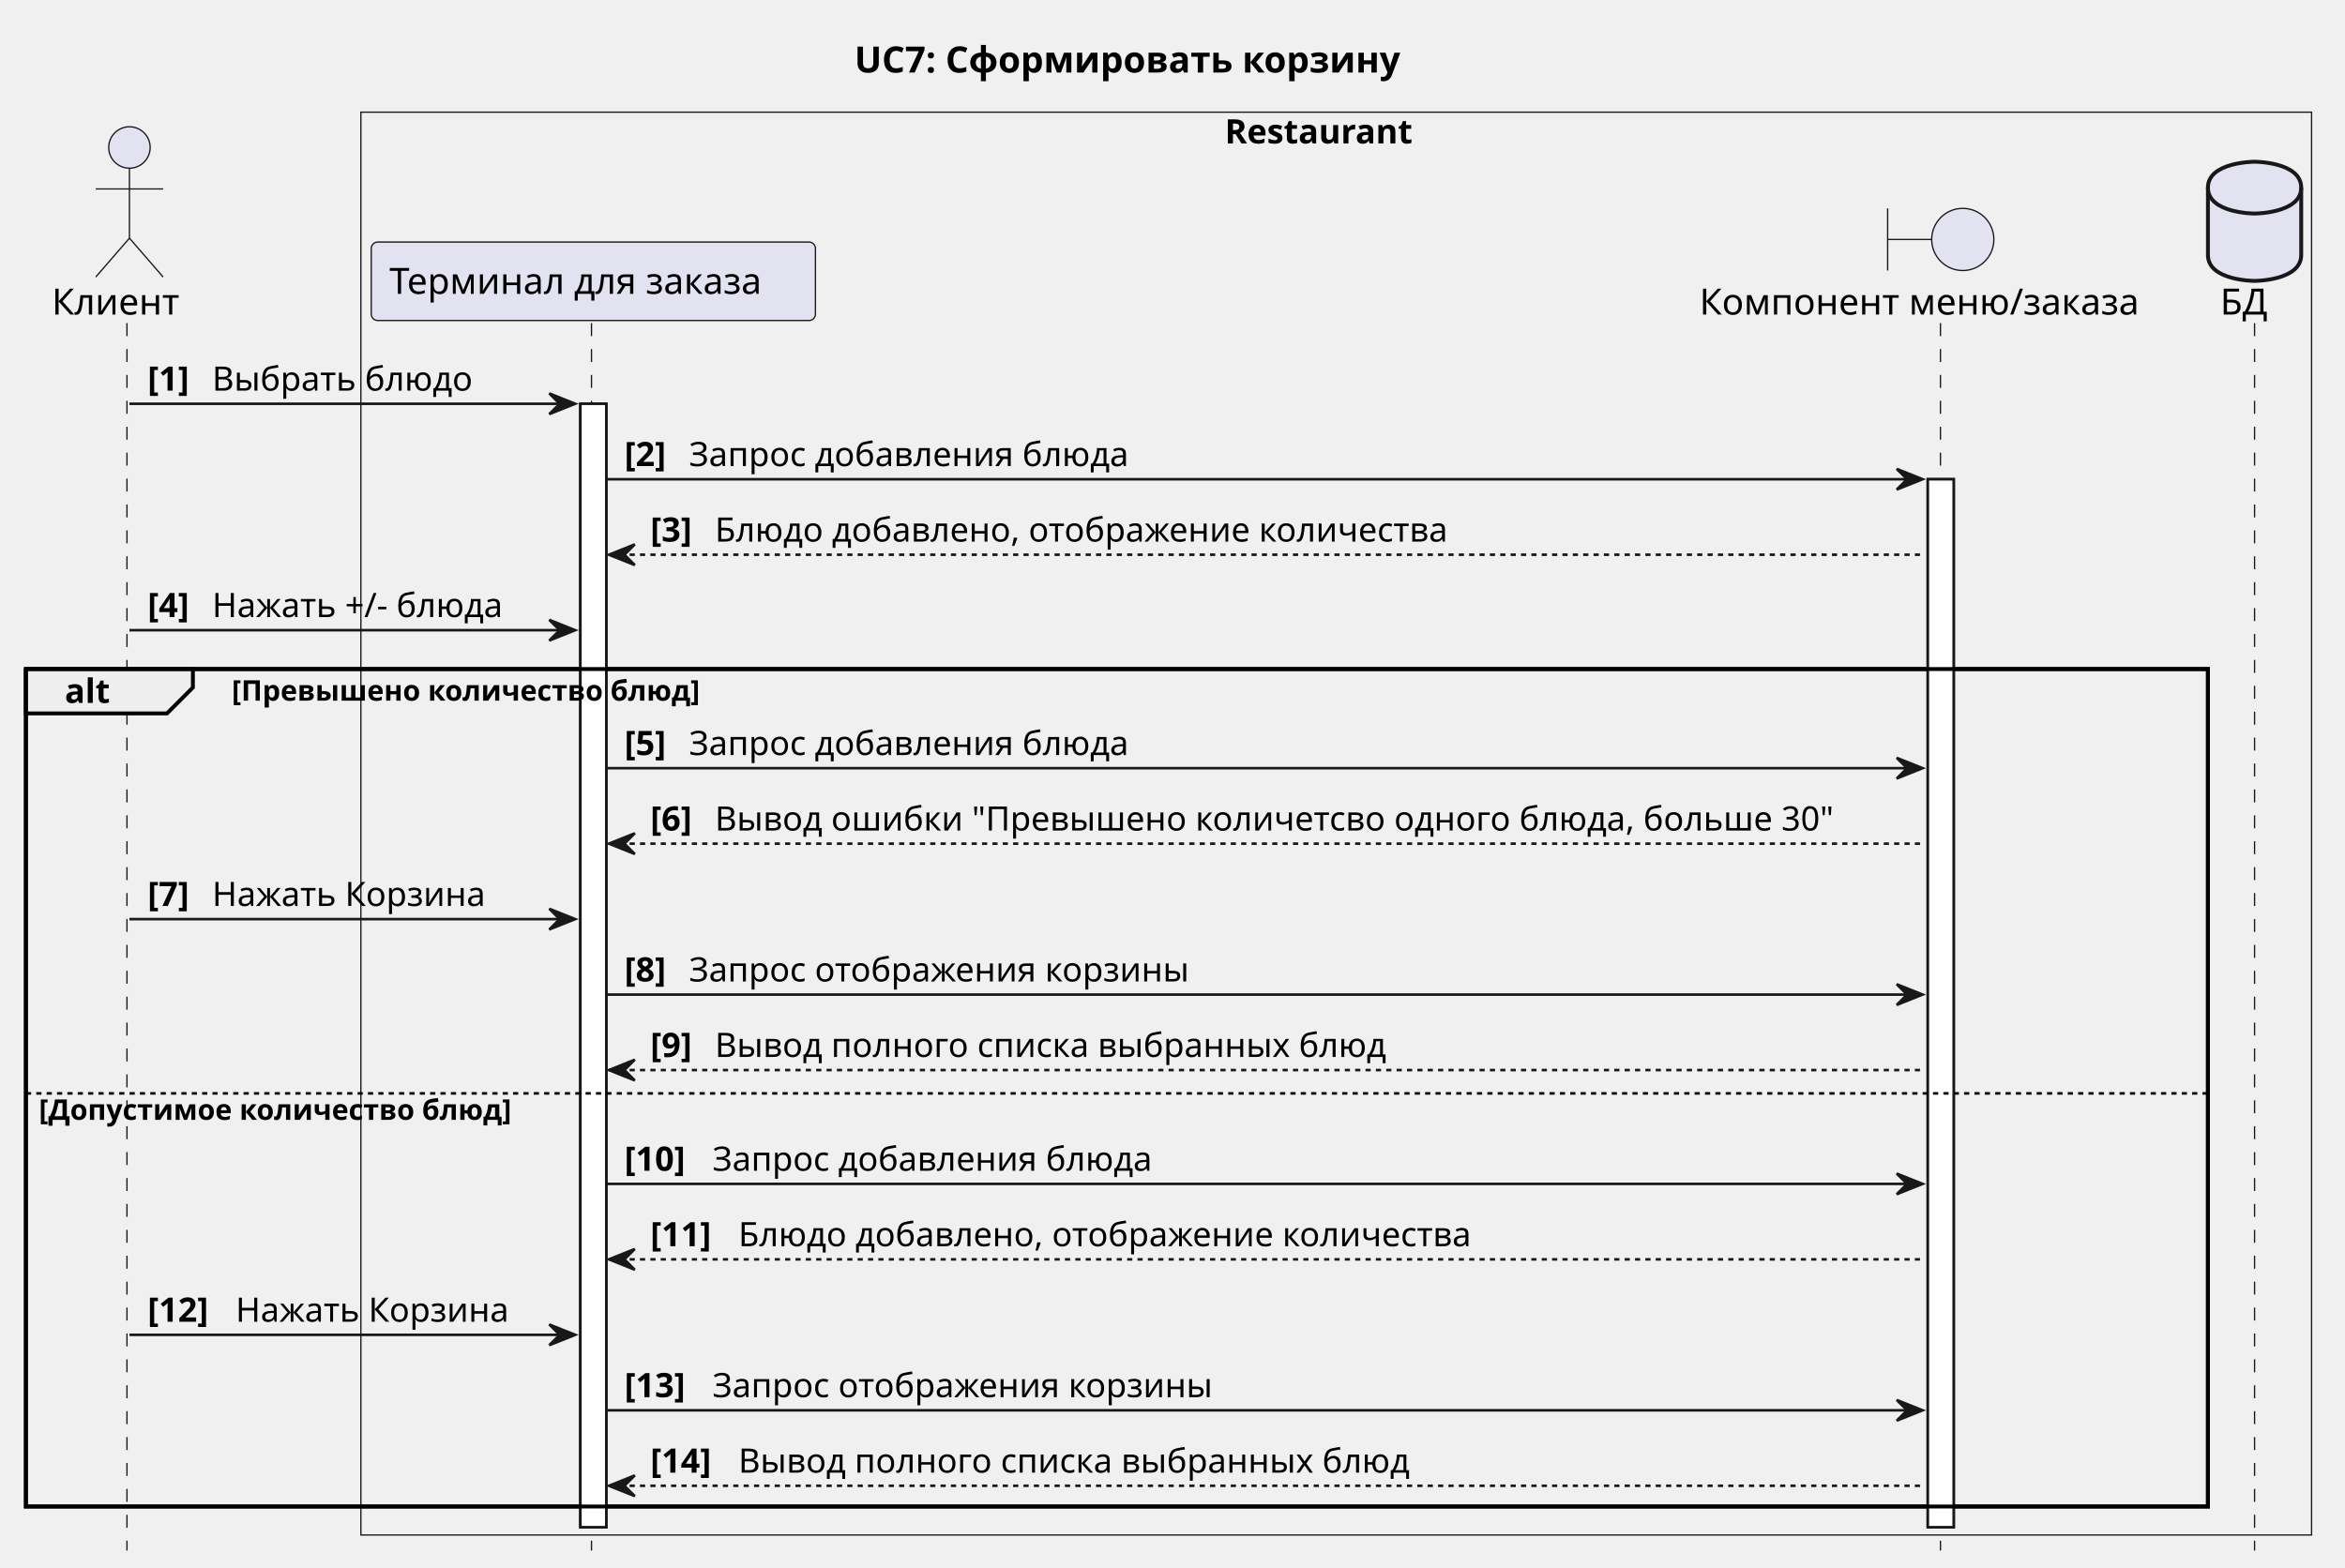
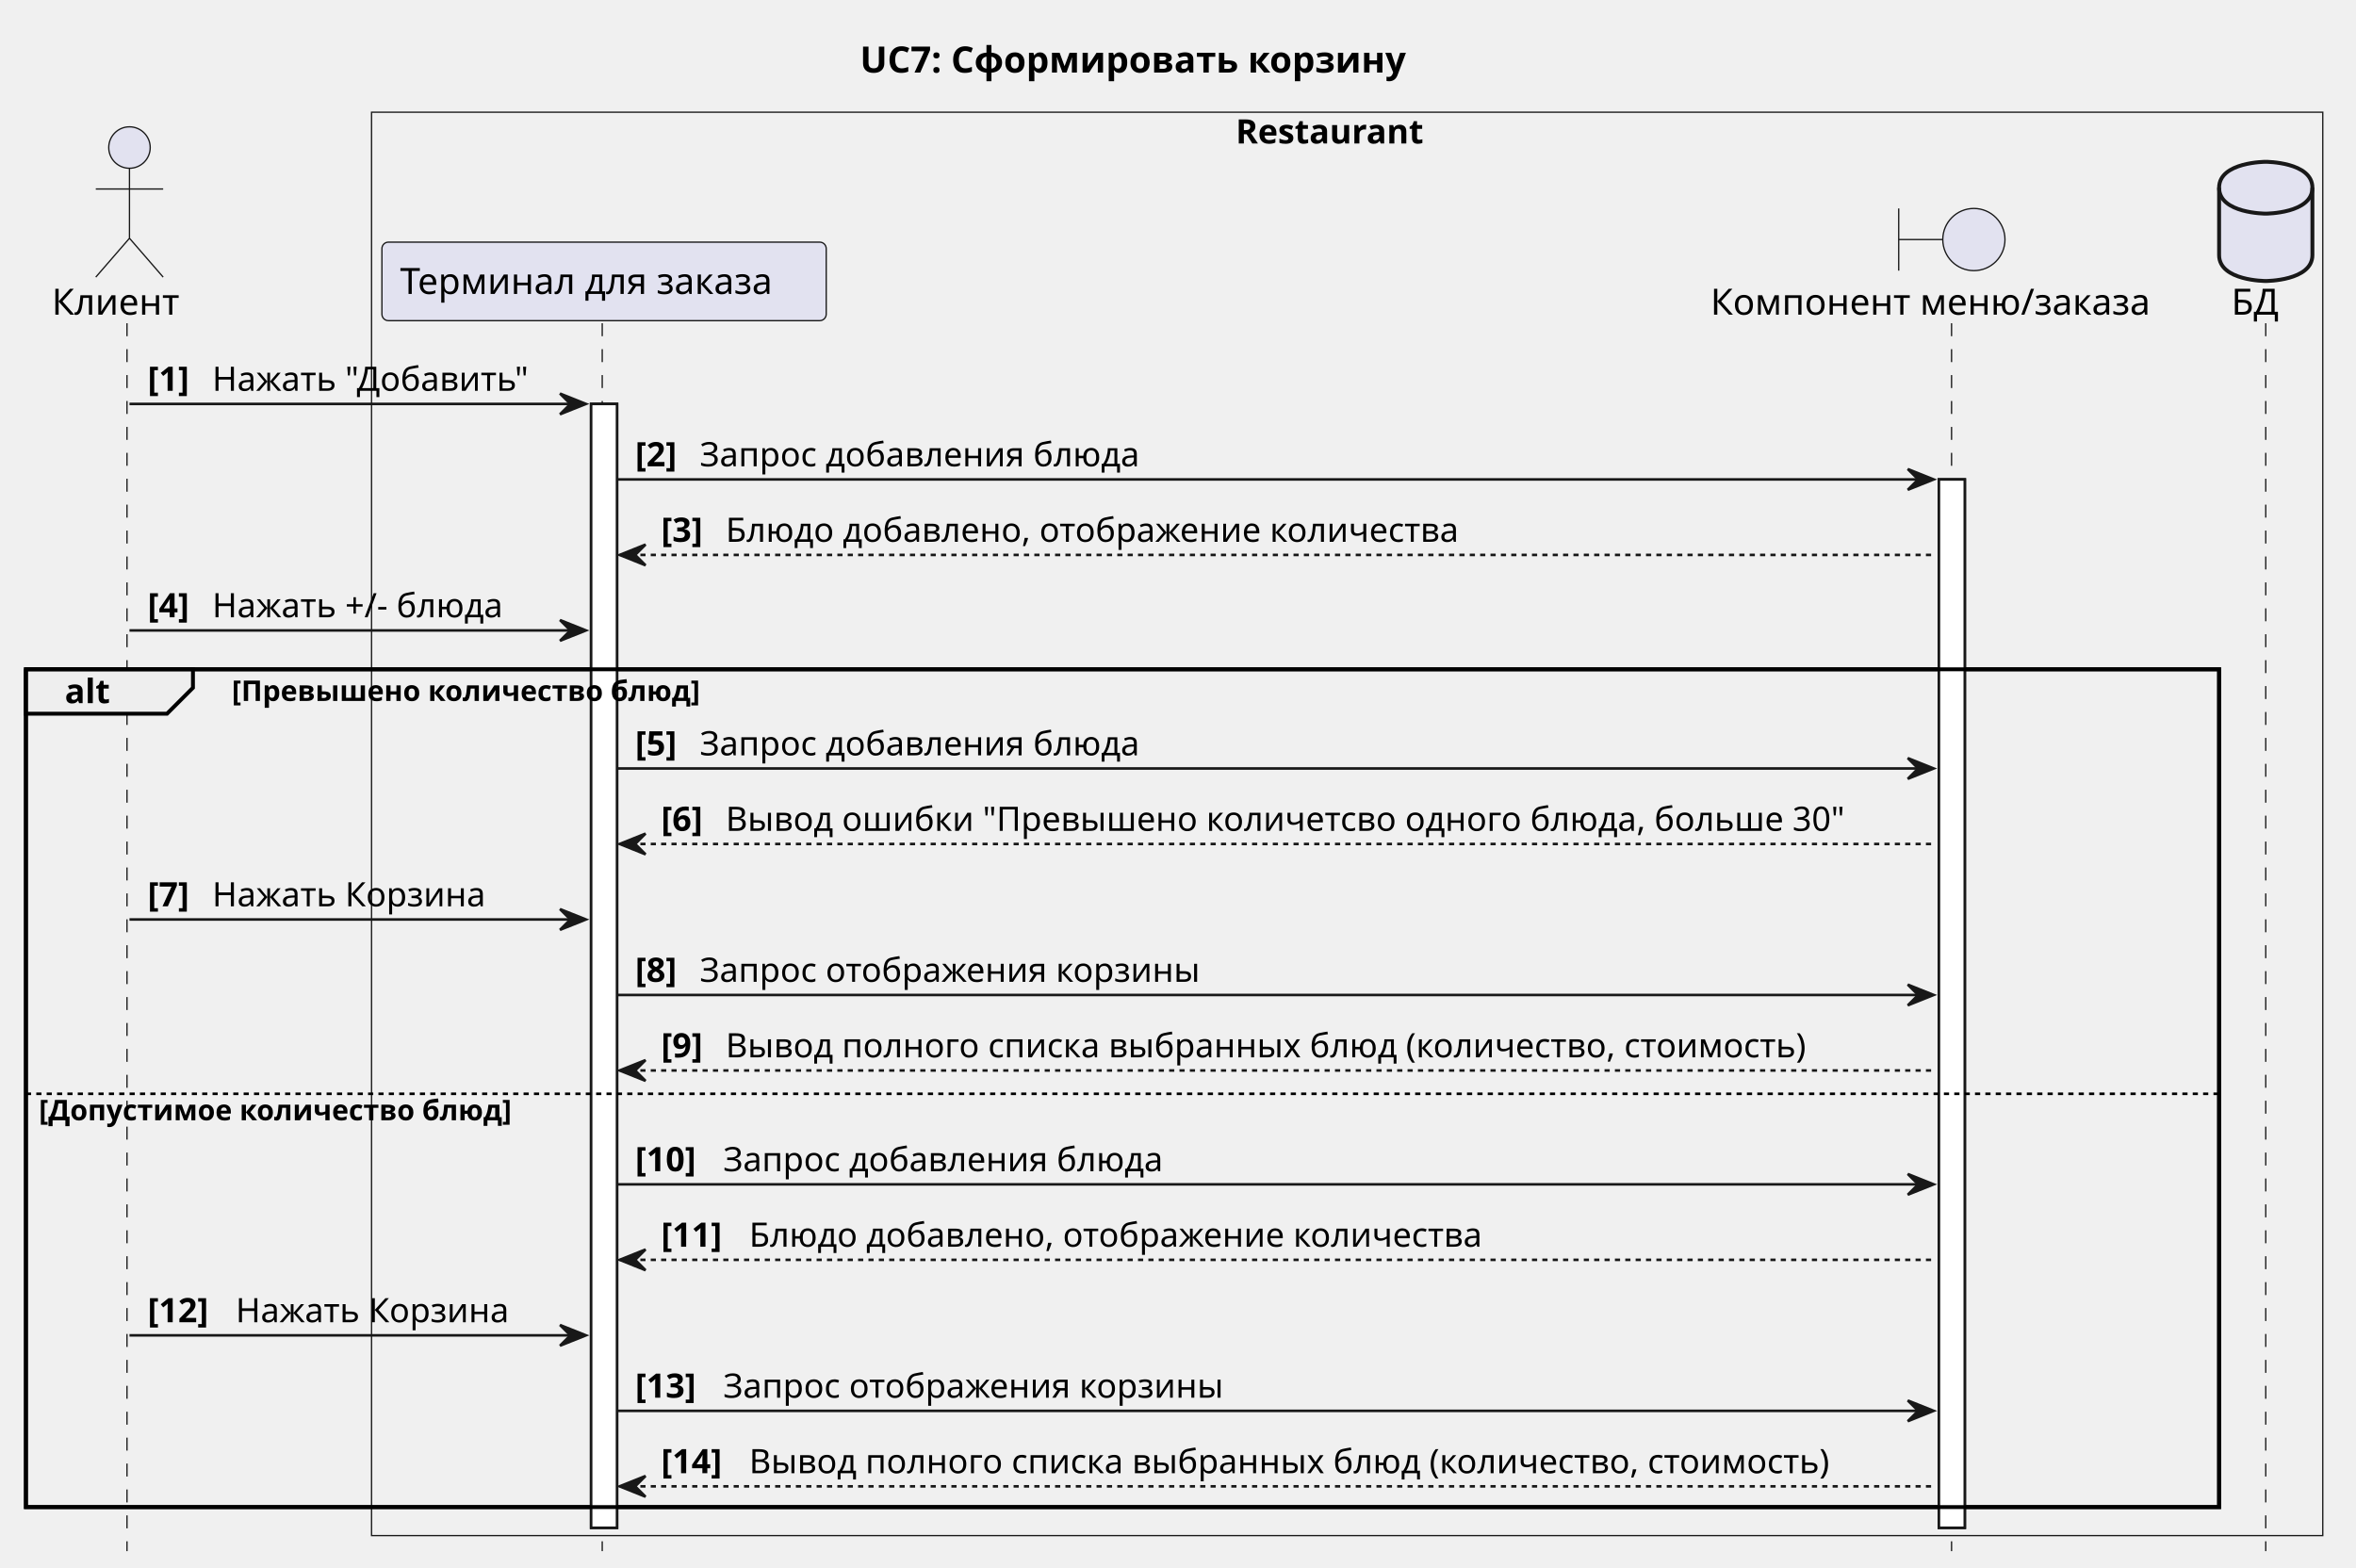
- <svg xmlns="http://www.w3.org/2000/svg" contentStyleType="text/css" height="605px" preserveAspectRatio="none" style="width:905px;height:605px;background:#FFFFFF;" version="1.1" viewBox="0 0 905 605" width="905px" zoomAndPan="magnify">
+ <svg xmlns="http://www.w3.org/2000/svg" contentStyleType="text/css" height="605px" preserveAspectRatio="none" style="width:909px;height:605px;background:#FFFFFF;" version="1.1" viewBox="0 0 909 605" width="909px" zoomAndPan="magnify">
  <defs />
  <g>
-     <text fill="#000000" font-family="sans-serif" font-size="14" font-weight="bold" lengthAdjust="spacing" textLength="232.586" x="329.758" y="27.995">UC7: Сформировать корзину</text>
-     <rect fill="none" height="549.227" style="stroke:#181818;stroke-width:0.5;" width="752.827" x="139.276" y="43.297" />
-     <text fill="#000000" font-family="sans-serif" font-size="13" font-weight="bold" lengthAdjust="spacing" textLength="81.46" x="472.697" y="55.364">Restaurant</text>
-     <rect fill="#FFFFFF" height="433.664" style="stroke:#181818;stroke-width:1.0;" width="10" x="223.988" y="155.859" />
-     <rect fill="#FFFFFF" height="404.531" style="stroke:#181818;stroke-width:1.0;" width="10" x="743.991" y="184.992" />
-     <rect fill="none" height="323.266" style="stroke:#000000;stroke-width:1.5;" width="842.102" x="10" y="258.258" />
+     <text fill="#000000" font-family="sans-serif" font-size="14" font-weight="bold" lengthAdjust="spacing" textLength="232.586" x="331.797" y="27.995">UC7: Сформировать корзину</text>
+     <rect fill="none" height="549.227" style="stroke:#181818;stroke-width:0.5;" width="752.827" x="143.353" y="43.297" />
+     <text fill="#000000" font-family="sans-serif" font-size="13" font-weight="bold" lengthAdjust="spacing" textLength="81.46" x="476.774" y="55.364">Restaurant</text>
+     <rect fill="#FFFFFF" height="433.664" style="stroke:#181818;stroke-width:1.0;" width="10" x="228.065" y="155.859" />
+     <rect fill="#FFFFFF" height="404.531" style="stroke:#181818;stroke-width:1.0;" width="10" x="748.068" y="184.992" />
+     <rect fill="none" height="323.266" style="stroke:#000000;stroke-width:1.5;" width="846.18" x="10" y="258.258" />
    <line style="stroke:#181818;stroke-width:0.5;stroke-dasharray:5.0,5.0;" x1="49" x2="49" y1="124.727" y2="598.523" />
-     <line style="stroke:#181818;stroke-width:0.5;stroke-dasharray:5.0,5.0;" x1="228.276" x2="228.276" y1="124.727" y2="598.523" />
-     <line style="stroke:#181818;stroke-width:0.5;stroke-dasharray:5.0,5.0;" x1="748.88" x2="748.88" y1="124.727" y2="598.523" />
-     <line style="stroke:#181818;stroke-width:0.5;stroke-dasharray:5.0,5.0;" x1="870.102" x2="870.102" y1="124.727" y2="598.523" />
+     <line style="stroke:#181818;stroke-width:0.5;stroke-dasharray:5.0,5.0;" x1="232.353" x2="232.353" y1="124.727" y2="598.523" />
+     <line style="stroke:#181818;stroke-width:0.5;stroke-dasharray:5.0,5.0;" x1="752.957" x2="752.957" y1="124.727" y2="598.523" />
+     <line style="stroke:#181818;stroke-width:0.5;stroke-dasharray:5.0,5.0;" x1="874.18" x2="874.18" y1="124.727" y2="598.523" />
    <text fill="#000000" font-family="sans-serif" font-size="14" lengthAdjust="spacing" textLength="53.908" x="20" y="121.425">Клиент</text>
    <ellipse cx="49.954" cy="56.93" fill="#E2E2F0" rx="8" ry="8" style="stroke:#181818;stroke-width:0.5;" />
    <path d="M49.954,64.93 L49.954,91.93 M36.954,72.93 L62.954,72.93 M49.954,91.93 L36.954,106.93 M49.954,91.93 L62.954,106.93 " fill="none" style="stroke:#181818;stroke-width:0.5;" />
-     <rect fill="#E2E2F0" height="30.297" rx="2.5" ry="2.5" style="stroke:#181818;stroke-width:0.5;" width="171.425" x="143.276" y="93.43" />
-     <text fill="#000000" font-family="sans-serif" font-size="14" lengthAdjust="spacing" textLength="157.425" x="150.276" y="113.425">Терминал для заказа</text>
-     <text fill="#000000" font-family="sans-serif" font-size="14" lengthAdjust="spacing" textLength="180.223" x="655.88" y="121.425">Компонент меню/заказа</text>
-     <path d="M728.491,80.43 L728.491,104.43 M728.491,92.43 L745.491,92.43 " fill="none" style="stroke:#181818;stroke-width:0.5;" />
-     <ellipse cx="757.491" cy="92.43" fill="#E2E2F0" rx="12" ry="12" style="stroke:#181818;stroke-width:0.5;" />
-     <text fill="#000000" font-family="sans-serif" font-size="14" lengthAdjust="spacing" textLength="20.542" x="856.832" y="121.425">БД</text>
-     <path d="M852.102,72.43 C852.102,62.43 870.102,62.43 870.102,62.43 C870.102,62.43 888.102,62.43 888.102,72.43 L888.102,98.43 C888.102,108.43 870.102,108.43 870.102,108.43 C870.102,108.43 852.102,108.43 852.102,98.43 L852.102,72.43 " fill="#E2E2F0" style="stroke:#181818;stroke-width:1.5;" />
-     <path d="M852.102,72.43 C852.102,82.43 870.102,82.43 870.102,82.43 C870.102,82.43 888.102,82.43 888.102,72.43 " fill="none" style="stroke:#181818;stroke-width:1.5;" />
-     <rect fill="#FFFFFF" height="433.664" style="stroke:#181818;stroke-width:1.0;" width="10" x="223.988" y="155.859" />
-     <rect fill="#FFFFFF" height="404.531" style="stroke:#181818;stroke-width:1.0;" width="10" x="743.991" y="184.992" />
-     <polygon fill="#181818" points="211.988,151.859,221.988,155.859,211.988,159.859,215.988,155.859" style="stroke:#181818;stroke-width:1.0;" />
-     <line style="stroke:#181818;stroke-width:1.0;" x1="49.954" x2="217.988" y1="155.859" y2="155.859" />
+     <rect fill="#E2E2F0" height="30.297" rx="2.5" ry="2.5" style="stroke:#181818;stroke-width:0.5;" width="171.425" x="147.353" y="93.43" />
+     <text fill="#000000" font-family="sans-serif" font-size="14" lengthAdjust="spacing" textLength="157.425" x="154.353" y="113.425">Терминал для заказа</text>
+     <text fill="#000000" font-family="sans-serif" font-size="14" lengthAdjust="spacing" textLength="180.223" x="659.957" y="121.425">Компонент меню/заказа</text>
+     <path d="M732.568,80.43 L732.568,104.43 M732.568,92.43 L749.568,92.43 " fill="none" style="stroke:#181818;stroke-width:0.5;" />
+     <ellipse cx="761.568" cy="92.43" fill="#E2E2F0" rx="12" ry="12" style="stroke:#181818;stroke-width:0.5;" />
+     <text fill="#000000" font-family="sans-serif" font-size="14" lengthAdjust="spacing" textLength="20.542" x="860.909" y="121.425">БД</text>
+     <path d="M856.18,72.43 C856.18,62.43 874.18,62.43 874.18,62.43 C874.18,62.43 892.18,62.43 892.18,72.43 L892.18,98.43 C892.18,108.43 874.18,108.43 874.18,108.43 C874.18,108.43 856.18,108.43 856.18,98.43 L856.18,72.43 " fill="#E2E2F0" style="stroke:#181818;stroke-width:1.5;" />
+     <path d="M856.18,72.43 C856.18,82.43 874.18,82.43 874.18,82.43 C874.18,82.43 892.18,82.43 892.18,72.43 " fill="none" style="stroke:#181818;stroke-width:1.5;" />
+     <rect fill="#FFFFFF" height="433.664" style="stroke:#181818;stroke-width:1.0;" width="10" x="228.065" y="155.859" />
+     <rect fill="#FFFFFF" height="404.531" style="stroke:#181818;stroke-width:1.0;" width="10" x="748.068" y="184.992" />
+     <polygon fill="#181818" points="216.065,151.859,226.065,155.859,216.065,159.859,220.065,155.859" style="stroke:#181818;stroke-width:1.0;" />
+     <line style="stroke:#181818;stroke-width:1.0;" x1="49.954" x2="222.065" y1="155.859" y2="155.859" />
    <text fill="#000000" font-family="sans-serif" font-size="13" font-weight="bold" lengthAdjust="spacing" textLength="20.928" x="56.954" y="150.793">[1]</text>
-     <text fill="#000000" font-family="sans-serif" font-size="13" lengthAdjust="spacing" textLength="106.996" x="81.882" y="150.793">Выбрать блюдо</text>
-     <polygon fill="#181818" points="731.991,180.992,741.991,184.992,731.991,188.992,735.991,184.992" style="stroke:#181818;stroke-width:1.0;" />
-     <line style="stroke:#181818;stroke-width:1.0;" x1="233.988" x2="737.991" y1="184.992" y2="184.992" />
-     <text fill="#000000" font-family="sans-serif" font-size="13" font-weight="bold" lengthAdjust="spacing" textLength="20.928" x="240.988" y="179.926">[2]</text>
-     <text fill="#000000" font-family="sans-serif" font-size="13" lengthAdjust="spacing" textLength="182.305" x="265.916" y="179.926">Запрос добавления блюда</text>
-     <polygon fill="#181818" points="244.988,210.125,234.988,214.125,244.988,218.125,240.988,214.125" style="stroke:#181818;stroke-width:1.0;" />
-     <line style="stroke:#181818;stroke-width:1.0;stroke-dasharray:2.0,2.0;" x1="238.988" x2="742.991" y1="214.125" y2="214.125" />
-     <text fill="#000000" font-family="sans-serif" font-size="13" font-weight="bold" lengthAdjust="spacing" textLength="20.928" x="250.988" y="209.059">[3]</text>
-     <text fill="#000000" font-family="sans-serif" font-size="13" lengthAdjust="spacing" textLength="305.951" x="275.916" y="209.059">Блюдо добавлено, отображение количества</text>
-     <polygon fill="#181818" points="211.988,239.258,221.988,243.258,211.988,247.258,215.988,243.258" style="stroke:#181818;stroke-width:1.0;" />
-     <line style="stroke:#181818;stroke-width:1.0;" x1="49.954" x2="217.988" y1="243.258" y2="243.258" />
+     <text fill="#000000" font-family="sans-serif" font-size="13" lengthAdjust="spacing" textLength="134.183" x="81.882" y="150.793">Нажать "Добавить"</text>
+     <polygon fill="#181818" points="736.068,180.992,746.068,184.992,736.068,188.992,740.068,184.992" style="stroke:#181818;stroke-width:1.0;" />
+     <line style="stroke:#181818;stroke-width:1.0;" x1="238.065" x2="742.068" y1="184.992" y2="184.992" />
+     <text fill="#000000" font-family="sans-serif" font-size="13" font-weight="bold" lengthAdjust="spacing" textLength="20.928" x="245.065" y="179.926">[2]</text>
+     <text fill="#000000" font-family="sans-serif" font-size="13" lengthAdjust="spacing" textLength="182.305" x="269.994" y="179.926">Запрос добавления блюда</text>
+     <polygon fill="#181818" points="249.065,210.125,239.065,214.125,249.065,218.125,245.065,214.125" style="stroke:#181818;stroke-width:1.0;" />
+     <line style="stroke:#181818;stroke-width:1.0;stroke-dasharray:2.0,2.0;" x1="243.065" x2="747.068" y1="214.125" y2="214.125" />
+     <text fill="#000000" font-family="sans-serif" font-size="13" font-weight="bold" lengthAdjust="spacing" textLength="20.928" x="255.065" y="209.059">[3]</text>
+     <text fill="#000000" font-family="sans-serif" font-size="13" lengthAdjust="spacing" textLength="305.951" x="279.994" y="209.059">Блюдо добавлено, отображение количества</text>
+     <polygon fill="#181818" points="216.065,239.258,226.065,243.258,216.065,247.258,220.065,243.258" style="stroke:#181818;stroke-width:1.0;" />
+     <line style="stroke:#181818;stroke-width:1.0;" x1="49.954" x2="222.065" y1="243.258" y2="243.258" />
    <text fill="#000000" font-family="sans-serif" font-size="13" font-weight="bold" lengthAdjust="spacing" textLength="20.928" x="56.954" y="238.192">[4]</text>
    <text fill="#000000" font-family="sans-serif" font-size="13" lengthAdjust="spacing" textLength="125.106" x="81.882" y="238.192">Нажать +/- блюда</text>
    <path d="M10,258.258 L74.443,258.258 L74.443,265.391 L64.443,275.391 L10,275.391 L10,258.258 " fill="#EEEEEE" style="stroke:#000000;stroke-width:1.5;" />
-     <rect fill="none" height="323.266" style="stroke:#000000;stroke-width:1.5;" width="842.102" x="10" y="258.258" />
+     <rect fill="none" height="323.266" style="stroke:#000000;stroke-width:1.5;" width="846.18" x="10" y="258.258" />
    <text fill="#000000" font-family="sans-serif" font-size="13" font-weight="bold" lengthAdjust="spacing" textLength="19.443" x="25" y="271.325">alt</text>
    <text fill="#000000" font-family="sans-serif" font-size="11" font-weight="bold" lengthAdjust="spacing" textLength="201.991" x="89.443" y="270.468">[Превышено количество блюд]</text>
-     <polygon fill="#181818" points="731.991,292.523,741.991,296.523,731.991,300.523,735.991,296.523" style="stroke:#181818;stroke-width:1.0;" />
-     <line style="stroke:#181818;stroke-width:1.0;" x1="233.988" x2="737.991" y1="296.523" y2="296.523" />
-     <text fill="#000000" font-family="sans-serif" font-size="13" font-weight="bold" lengthAdjust="spacing" textLength="20.928" x="240.988" y="291.457">[5]</text>
-     <text fill="#000000" font-family="sans-serif" font-size="13" lengthAdjust="spacing" textLength="182.305" x="265.916" y="291.457">Запрос добавления блюда</text>
-     <polygon fill="#181818" points="244.988,321.656,234.988,325.656,244.988,329.656,240.988,325.656" style="stroke:#181818;stroke-width:1.0;" />
-     <line style="stroke:#181818;stroke-width:1.0;stroke-dasharray:2.0,2.0;" x1="238.988" x2="742.991" y1="325.656" y2="325.656" />
-     <text fill="#000000" font-family="sans-serif" font-size="13" font-weight="bold" lengthAdjust="spacing" textLength="20.928" x="250.988" y="320.59">[6]</text>
-     <text fill="#000000" font-family="sans-serif" font-size="13" lengthAdjust="spacing" textLength="461.075" x="275.916" y="320.59">Вывод ошибки "Превышено количетсво одного блюда, больше 30"</text>
-     <polygon fill="#181818" points="211.988,350.789,221.988,354.789,211.988,358.789,215.988,354.789" style="stroke:#181818;stroke-width:1.0;" />
-     <line style="stroke:#181818;stroke-width:1.0;" x1="49.954" x2="217.988" y1="354.789" y2="354.789" />
+     <polygon fill="#181818" points="736.068,292.523,746.068,296.523,736.068,300.523,740.068,296.523" style="stroke:#181818;stroke-width:1.0;" />
+     <line style="stroke:#181818;stroke-width:1.0;" x1="238.065" x2="742.068" y1="296.523" y2="296.523" />
+     <text fill="#000000" font-family="sans-serif" font-size="13" font-weight="bold" lengthAdjust="spacing" textLength="20.928" x="245.065" y="291.457">[5]</text>
+     <text fill="#000000" font-family="sans-serif" font-size="13" lengthAdjust="spacing" textLength="182.305" x="269.994" y="291.457">Запрос добавления блюда</text>
+     <polygon fill="#181818" points="249.065,321.656,239.065,325.656,249.065,329.656,245.065,325.656" style="stroke:#181818;stroke-width:1.0;" />
+     <line style="stroke:#181818;stroke-width:1.0;stroke-dasharray:2.0,2.0;" x1="243.065" x2="747.068" y1="325.656" y2="325.656" />
+     <text fill="#000000" font-family="sans-serif" font-size="13" font-weight="bold" lengthAdjust="spacing" textLength="20.928" x="255.065" y="320.59">[6]</text>
+     <text fill="#000000" font-family="sans-serif" font-size="13" lengthAdjust="spacing" textLength="461.075" x="279.994" y="320.59">Вывод ошибки "Превышено количетсво одного блюда, больше 30"</text>
+     <polygon fill="#181818" points="216.065,350.789,226.065,354.789,216.065,358.789,220.065,354.789" style="stroke:#181818;stroke-width:1.0;" />
+     <line style="stroke:#181818;stroke-width:1.0;" x1="49.954" x2="222.065" y1="354.789" y2="354.789" />
    <text fill="#000000" font-family="sans-serif" font-size="13" font-weight="bold" lengthAdjust="spacing" textLength="20.928" x="56.954" y="349.723">[7]</text>
    <text fill="#000000" font-family="sans-serif" font-size="13" lengthAdjust="spacing" textLength="114.048" x="81.882" y="349.723">Нажать Корзина</text>
-     <polygon fill="#181818" points="731.991,379.922,741.991,383.922,731.991,387.922,735.991,383.922" style="stroke:#181818;stroke-width:1.0;" />
-     <line style="stroke:#181818;stroke-width:1.0;" x1="233.988" x2="737.991" y1="383.922" y2="383.922" />
-     <text fill="#000000" font-family="sans-serif" font-size="13" font-weight="bold" lengthAdjust="spacing" textLength="20.928" x="240.988" y="378.856">[8]</text>
-     <text fill="#000000" font-family="sans-serif" font-size="13" lengthAdjust="spacing" textLength="206.794" x="265.916" y="378.856">Запрос отображения корзины</text>
-     <polygon fill="#181818" points="244.988,409.055,234.988,413.055,244.988,417.055,240.988,413.055" style="stroke:#181818;stroke-width:1.0;" />
-     <line style="stroke:#181818;stroke-width:1.0;stroke-dasharray:2.0,2.0;" x1="238.988" x2="742.991" y1="413.055" y2="413.055" />
-     <text fill="#000000" font-family="sans-serif" font-size="13" font-weight="bold" lengthAdjust="spacing" textLength="20.928" x="250.988" y="407.989">[9]</text>
-     <text fill="#000000" font-family="sans-serif" font-size="13" lengthAdjust="spacing" textLength="276.752" x="275.916" y="407.989">Вывод полного списка выбранных блюд</text>
-     <line style="stroke:#000000;stroke-width:1.0;stroke-dasharray:2.0,2.0;" x1="10" x2="852.102" y1="422.055" y2="422.055" />
+     <polygon fill="#181818" points="736.068,379.922,746.068,383.922,736.068,387.922,740.068,383.922" style="stroke:#181818;stroke-width:1.0;" />
+     <line style="stroke:#181818;stroke-width:1.0;" x1="238.065" x2="742.068" y1="383.922" y2="383.922" />
+     <text fill="#000000" font-family="sans-serif" font-size="13" font-weight="bold" lengthAdjust="spacing" textLength="20.928" x="245.065" y="378.856">[8]</text>
+     <text fill="#000000" font-family="sans-serif" font-size="13" lengthAdjust="spacing" textLength="206.794" x="269.994" y="378.856">Запрос отображения корзины</text>
+     <polygon fill="#181818" points="249.065,409.055,239.065,413.055,249.065,417.055,245.065,413.055" style="stroke:#181818;stroke-width:1.0;" />
+     <line style="stroke:#181818;stroke-width:1.0;stroke-dasharray:2.0,2.0;" x1="243.065" x2="747.068" y1="413.055" y2="413.055" />
+     <text fill="#000000" font-family="sans-serif" font-size="13" font-weight="bold" lengthAdjust="spacing" textLength="20.928" x="255.065" y="407.989">[9]</text>
+     <text fill="#000000" font-family="sans-serif" font-size="13" lengthAdjust="spacing" textLength="449.135" x="279.994" y="407.989">Вывод полного списка выбранных блюд (количество, стоимость)</text>
+     <line style="stroke:#000000;stroke-width:1.0;stroke-dasharray:2.0,2.0;" x1="10" x2="856.18" y1="422.055" y2="422.055" />
    <text fill="#000000" font-family="sans-serif" font-size="11" font-weight="bold" lengthAdjust="spacing" textLength="202.979" x="15" y="432.265">[Допустимое количество блюд]</text>
-     <polygon fill="#181818" points="731.991,452.992,741.991,456.992,731.991,460.992,735.991,456.992" style="stroke:#181818;stroke-width:1.0;" />
-     <line style="stroke:#181818;stroke-width:1.0;" x1="233.988" x2="737.991" y1="456.992" y2="456.992" />
-     <text fill="#000000" font-family="sans-serif" font-size="13" font-weight="bold" lengthAdjust="spacing" textLength="29.974" x="240.988" y="451.926">[10]</text>
-     <text fill="#000000" font-family="sans-serif" font-size="13" lengthAdjust="spacing" textLength="182.305" x="274.962" y="451.926">Запрос добавления блюда</text>
-     <polygon fill="#181818" points="244.988,482.125,234.988,486.125,244.988,490.125,240.988,486.125" style="stroke:#181818;stroke-width:1.0;" />
-     <line style="stroke:#181818;stroke-width:1.0;stroke-dasharray:2.0,2.0;" x1="238.988" x2="742.991" y1="486.125" y2="486.125" />
-     <text fill="#000000" font-family="sans-serif" font-size="13" font-weight="bold" lengthAdjust="spacing" textLength="29.974" x="250.988" y="481.059">[11]</text>
-     <text fill="#000000" font-family="sans-serif" font-size="13" lengthAdjust="spacing" textLength="305.951" x="284.962" y="481.059">Блюдо добавлено, отображение количества</text>
-     <polygon fill="#181818" points="211.988,511.258,221.988,515.258,211.988,519.258,215.988,515.258" style="stroke:#181818;stroke-width:1.0;" />
-     <line style="stroke:#181818;stroke-width:1.0;" x1="49.954" x2="217.988" y1="515.258" y2="515.258" />
+     <polygon fill="#181818" points="736.068,452.992,746.068,456.992,736.068,460.992,740.068,456.992" style="stroke:#181818;stroke-width:1.0;" />
+     <line style="stroke:#181818;stroke-width:1.0;" x1="238.065" x2="742.068" y1="456.992" y2="456.992" />
+     <text fill="#000000" font-family="sans-serif" font-size="13" font-weight="bold" lengthAdjust="spacing" textLength="29.974" x="245.065" y="451.926">[10]</text>
+     <text fill="#000000" font-family="sans-serif" font-size="13" lengthAdjust="spacing" textLength="182.305" x="279.039" y="451.926">Запрос добавления блюда</text>
+     <polygon fill="#181818" points="249.065,482.125,239.065,486.125,249.065,490.125,245.065,486.125" style="stroke:#181818;stroke-width:1.0;" />
+     <line style="stroke:#181818;stroke-width:1.0;stroke-dasharray:2.0,2.0;" x1="243.065" x2="747.068" y1="486.125" y2="486.125" />
+     <text fill="#000000" font-family="sans-serif" font-size="13" font-weight="bold" lengthAdjust="spacing" textLength="29.974" x="255.065" y="481.059">[11]</text>
+     <text fill="#000000" font-family="sans-serif" font-size="13" lengthAdjust="spacing" textLength="305.951" x="289.039" y="481.059">Блюдо добавлено, отображение количества</text>
+     <polygon fill="#181818" points="216.065,511.258,226.065,515.258,216.065,519.258,220.065,515.258" style="stroke:#181818;stroke-width:1.0;" />
+     <line style="stroke:#181818;stroke-width:1.0;" x1="49.954" x2="222.065" y1="515.258" y2="515.258" />
    <text fill="#000000" font-family="sans-serif" font-size="13" font-weight="bold" lengthAdjust="spacing" textLength="29.974" x="56.954" y="510.192">[12]</text>
    <text fill="#000000" font-family="sans-serif" font-size="13" lengthAdjust="spacing" textLength="114.048" x="90.928" y="510.192">Нажать Корзина</text>
-     <polygon fill="#181818" points="731.991,540.391,741.991,544.391,731.991,548.391,735.991,544.391" style="stroke:#181818;stroke-width:1.0;" />
-     <line style="stroke:#181818;stroke-width:1.0;" x1="233.988" x2="737.991" y1="544.391" y2="544.391" />
-     <text fill="#000000" font-family="sans-serif" font-size="13" font-weight="bold" lengthAdjust="spacing" textLength="29.974" x="240.988" y="539.325">[13]</text>
-     <text fill="#000000" font-family="sans-serif" font-size="13" lengthAdjust="spacing" textLength="206.794" x="274.962" y="539.325">Запрос отображения корзины</text>
-     <polygon fill="#181818" points="244.988,569.523,234.988,573.523,244.988,577.523,240.988,573.523" style="stroke:#181818;stroke-width:1.0;" />
-     <line style="stroke:#181818;stroke-width:1.0;stroke-dasharray:2.0,2.0;" x1="238.988" x2="742.991" y1="573.523" y2="573.523" />
-     <text fill="#000000" font-family="sans-serif" font-size="13" font-weight="bold" lengthAdjust="spacing" textLength="29.974" x="250.988" y="568.457">[14]</text>
-     <text fill="#000000" font-family="sans-serif" font-size="13" lengthAdjust="spacing" textLength="276.752" x="284.962" y="568.457">Вывод полного списка выбранных блюд</text>
+     <polygon fill="#181818" points="736.068,540.391,746.068,544.391,736.068,548.391,740.068,544.391" style="stroke:#181818;stroke-width:1.0;" />
+     <line style="stroke:#181818;stroke-width:1.0;" x1="238.065" x2="742.068" y1="544.391" y2="544.391" />
+     <text fill="#000000" font-family="sans-serif" font-size="13" font-weight="bold" lengthAdjust="spacing" textLength="29.974" x="245.065" y="539.325">[13]</text>
+     <text fill="#000000" font-family="sans-serif" font-size="13" lengthAdjust="spacing" textLength="206.794" x="279.039" y="539.325">Запрос отображения корзины</text>
+     <polygon fill="#181818" points="249.065,569.523,239.065,573.523,249.065,577.523,245.065,573.523" style="stroke:#181818;stroke-width:1.0;" />
+     <line style="stroke:#181818;stroke-width:1.0;stroke-dasharray:2.0,2.0;" x1="243.065" x2="747.068" y1="573.523" y2="573.523" />
+     <text fill="#000000" font-family="sans-serif" font-size="13" font-weight="bold" lengthAdjust="spacing" textLength="29.974" x="255.065" y="568.457">[14]</text>
+     <text fill="#000000" font-family="sans-serif" font-size="13" lengthAdjust="spacing" textLength="449.135" x="289.039" y="568.457">Вывод полного списка выбранных блюд (количество, стоимость)</text>
  </g>
</svg>
